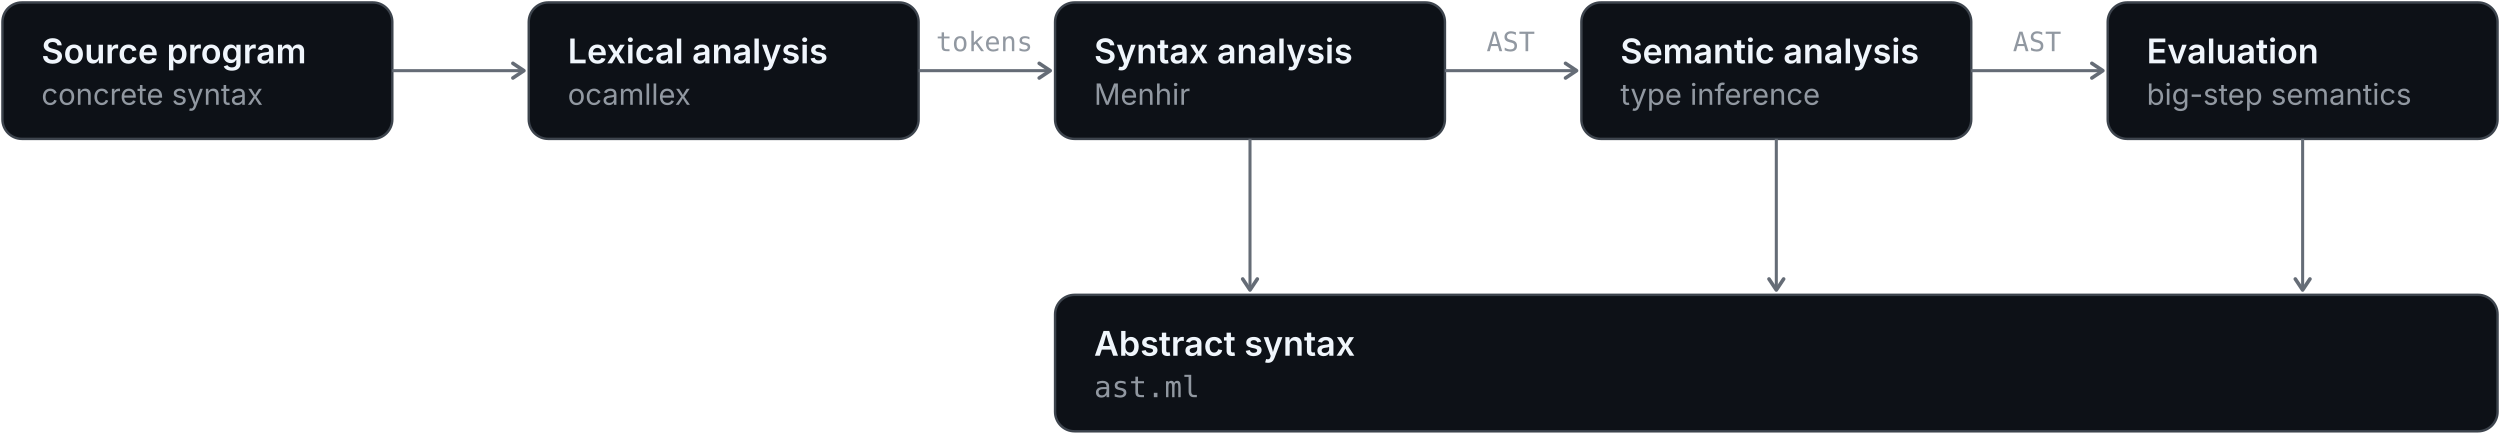
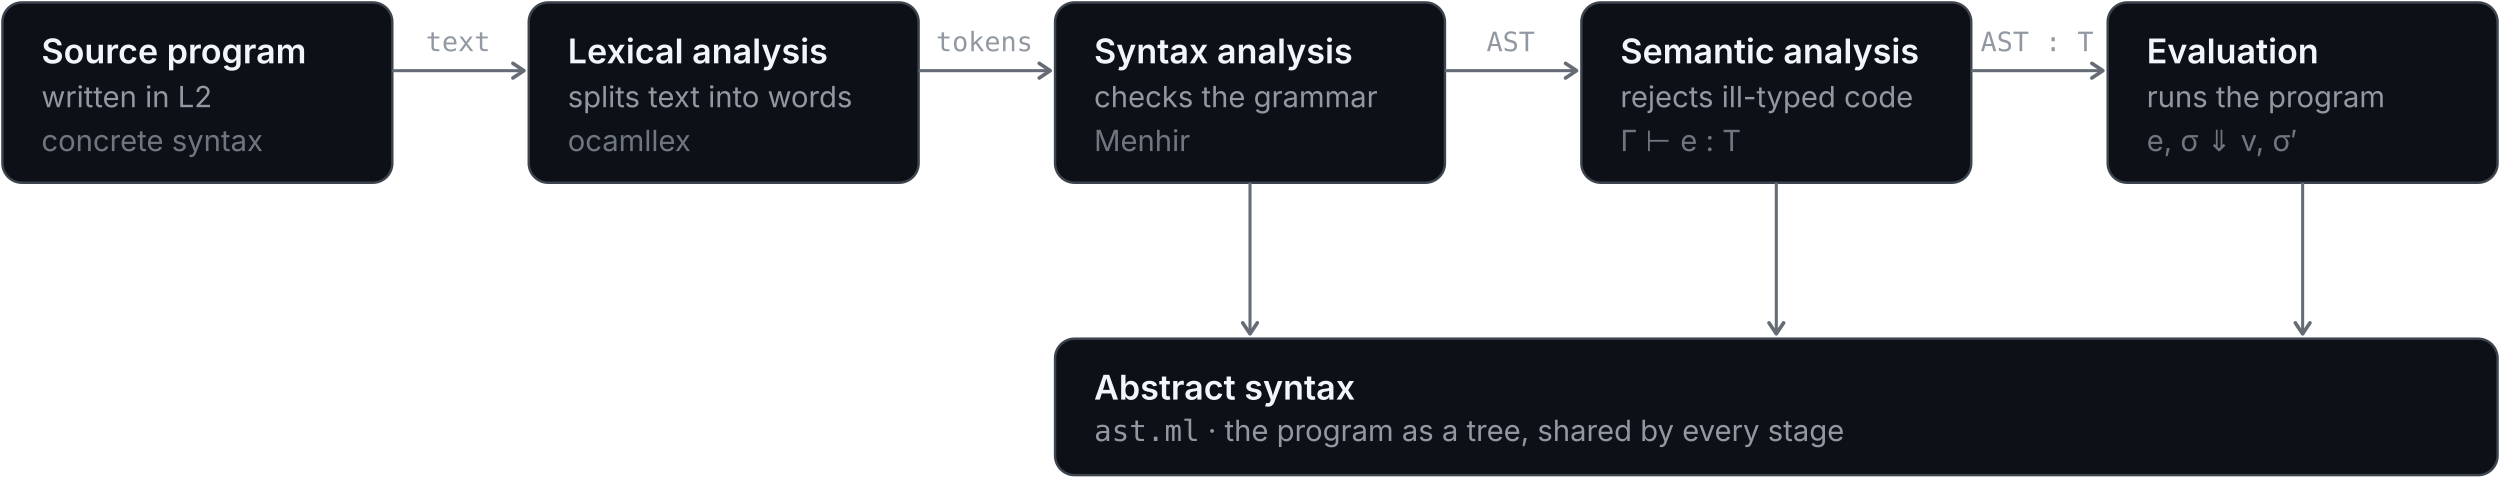
- <svg xmlns="http://www.w3.org/2000/svg" width="1026" height="178" viewBox="0 0 1026 178" role="img" aria-label="L2 interpreter architecture">
+ <svg xmlns="http://www.w3.org/2000/svg" width="1026" height="196" viewBox="0 0 1026 196" role="img" aria-label="L2 interpreter architecture">
  <style>
      text { font-family: Geist, Inter, ui-sans-serif, system-ui, -apple-system, 'Segoe UI', Roboto, sans-serif; }
      .card { fill: #0d1117; stroke: #3d444d; }
      .title { fill: #f0f6fc; font-size: 14px; font-weight: 600; }
      .sub { fill: #9198a1; font-size: 12px; }
+       .muted { opacity: 0.75; }
      .mono { font-family: 'Geist Mono', ui-monospace, SFMono-Regular, Menlo, Consolas, monospace; }
      .edge { stroke: #656c76; stroke-width: 1.25; fill: none; }
      .edge-label { fill: #9198a1; font-family: 'Geist Mono', ui-monospace, SFMono-Regular, Menlo, Consolas, monospace; font-size: 11px; }
    </style>
  <defs>
    <marker id="a" viewBox="0 0 8 8" refX="6" refY="4" markerWidth="8" markerHeight="8" markerUnits="userSpaceOnUse" orient="auto">
      <path d="M1.5 1 L6 4 L1.5 7" fill="none" stroke="#656c76" stroke-width="1.5" stroke-linecap="round" stroke-linejoin="round" />
    </marker>
  </defs>
  <g class="node">
-     <rect class="card" x="1" y="1" width="160" height="56" rx="8" />
+     <rect class="card" x="1" y="1" width="160" height="74" rx="8" />
    <text class="title" x="17" y="26">Source program</text>
-     <text class="sub" x="17" y="43">concrete syntax</text>
+     <text class="sub" x="17" y="44">written in L2</text>
+     <text class="sub muted" x="17" y="62">concrete syntax</text>
  </g>
  <g class="node">
-     <rect class="card" x="217" y="1" width="160" height="56" rx="8" />
+     <rect class="card" x="217" y="1" width="160" height="74" rx="8" />
    <text class="title" x="233" y="26">Lexical analysis</text>
-     <text class="sub" x="233" y="43">ocamllex</text>
+     <text class="sub" x="233" y="44">splits text into words</text>
+     <text class="sub muted" x="233" y="62">ocamllex</text>
  </g>
  <g class="node">
-     <rect class="card" x="433" y="1" width="160" height="56" rx="8" />
+     <rect class="card" x="433" y="1" width="160" height="74" rx="8" />
    <text class="title" x="449" y="26">Syntax analysis</text>
-     <text class="sub" x="449" y="43">Menhir</text>
+     <text class="sub" x="449" y="44">checks the grammar</text>
+     <text class="sub muted" x="449" y="62">Menhir</text>
  </g>
  <g class="node">
-     <rect class="card" x="649" y="1" width="160" height="56" rx="8" />
+     <rect class="card" x="649" y="1" width="160" height="74" rx="8" />
    <text class="title" x="665" y="26">Semantic analysis</text>
-     <text class="sub" x="665" y="43">type inference</text>
+     <text class="sub" x="665" y="44">rejects ill-typed code</text>
+     <text class="sub muted" x="665" y="62">Γ ⊢ e : T</text>
  </g>
  <g class="node">
-     <rect class="card" x="865" y="1" width="160" height="56" rx="8" />
+     <rect class="card" x="865" y="1" width="160" height="74" rx="8" />
    <text class="title" x="881" y="26">Evaluation</text>
-     <text class="sub" x="881" y="43">big-step semantics</text>
+     <text class="sub" x="881" y="44">runs the program</text>
+     <text class="sub muted" x="881" y="62">e, σ ⇓ v, σ′</text>
  </g>
  <line class="edge" x1="161" y1="29.0" x2="215" y2="29.0" marker-end="url(#a)" />
+   <text class="edge-label" x="188.0" y="21.0" text-anchor="middle">text</text>
  <line class="edge" x1="377" y1="29.0" x2="431" y2="29.0" marker-end="url(#a)" />
  <text class="edge-label" x="404.0" y="21.0" text-anchor="middle">tokens</text>
  <line class="edge" x1="593" y1="29.0" x2="647" y2="29.0" marker-end="url(#a)" />
  <text class="edge-label" x="620.0" y="21.0" text-anchor="middle">AST</text>
  <line class="edge" x1="809" y1="29.0" x2="863" y2="29.0" marker-end="url(#a)" />
-   <text class="edge-label" x="836.0" y="21.0" text-anchor="middle">AST</text>
+   <text class="edge-label" x="836.0" y="21.0" text-anchor="middle">AST : T</text>
  <g class="node">
-     <rect class="card" x="433" y="121" width="592" height="56" rx="8" />
-     <text class="title" x="449" y="146">Abstract syntax</text>
-     <text class="sub mono" x="449" y="163">ast.ml</text>
+     <rect class="card" x="433" y="139" width="592" height="56" rx="8" />
+     <text class="title" x="449" y="164">Abstract syntax</text>
+     <text class="sub" x="449" y="181">
+       <tspan class="mono">ast.ml</tspan> · the program as a tree, shared by every stage</text>
  </g>
-   <line class="edge" x1="513.0" y1="57" x2="513.0" y2="119" marker-end="url(#a)" />
-   <line class="edge" x1="729.0" y1="57" x2="729.0" y2="119" marker-end="url(#a)" />
-   <line class="edge" x1="945.0" y1="57" x2="945.0" y2="119" marker-end="url(#a)" />
+   <line class="edge" x1="513.0" y1="75" x2="513.0" y2="137" marker-end="url(#a)" />
+   <line class="edge" x1="729.0" y1="75" x2="729.0" y2="137" marker-end="url(#a)" />
+   <line class="edge" x1="945.0" y1="75" x2="945.0" y2="137" marker-end="url(#a)" />
</svg>
